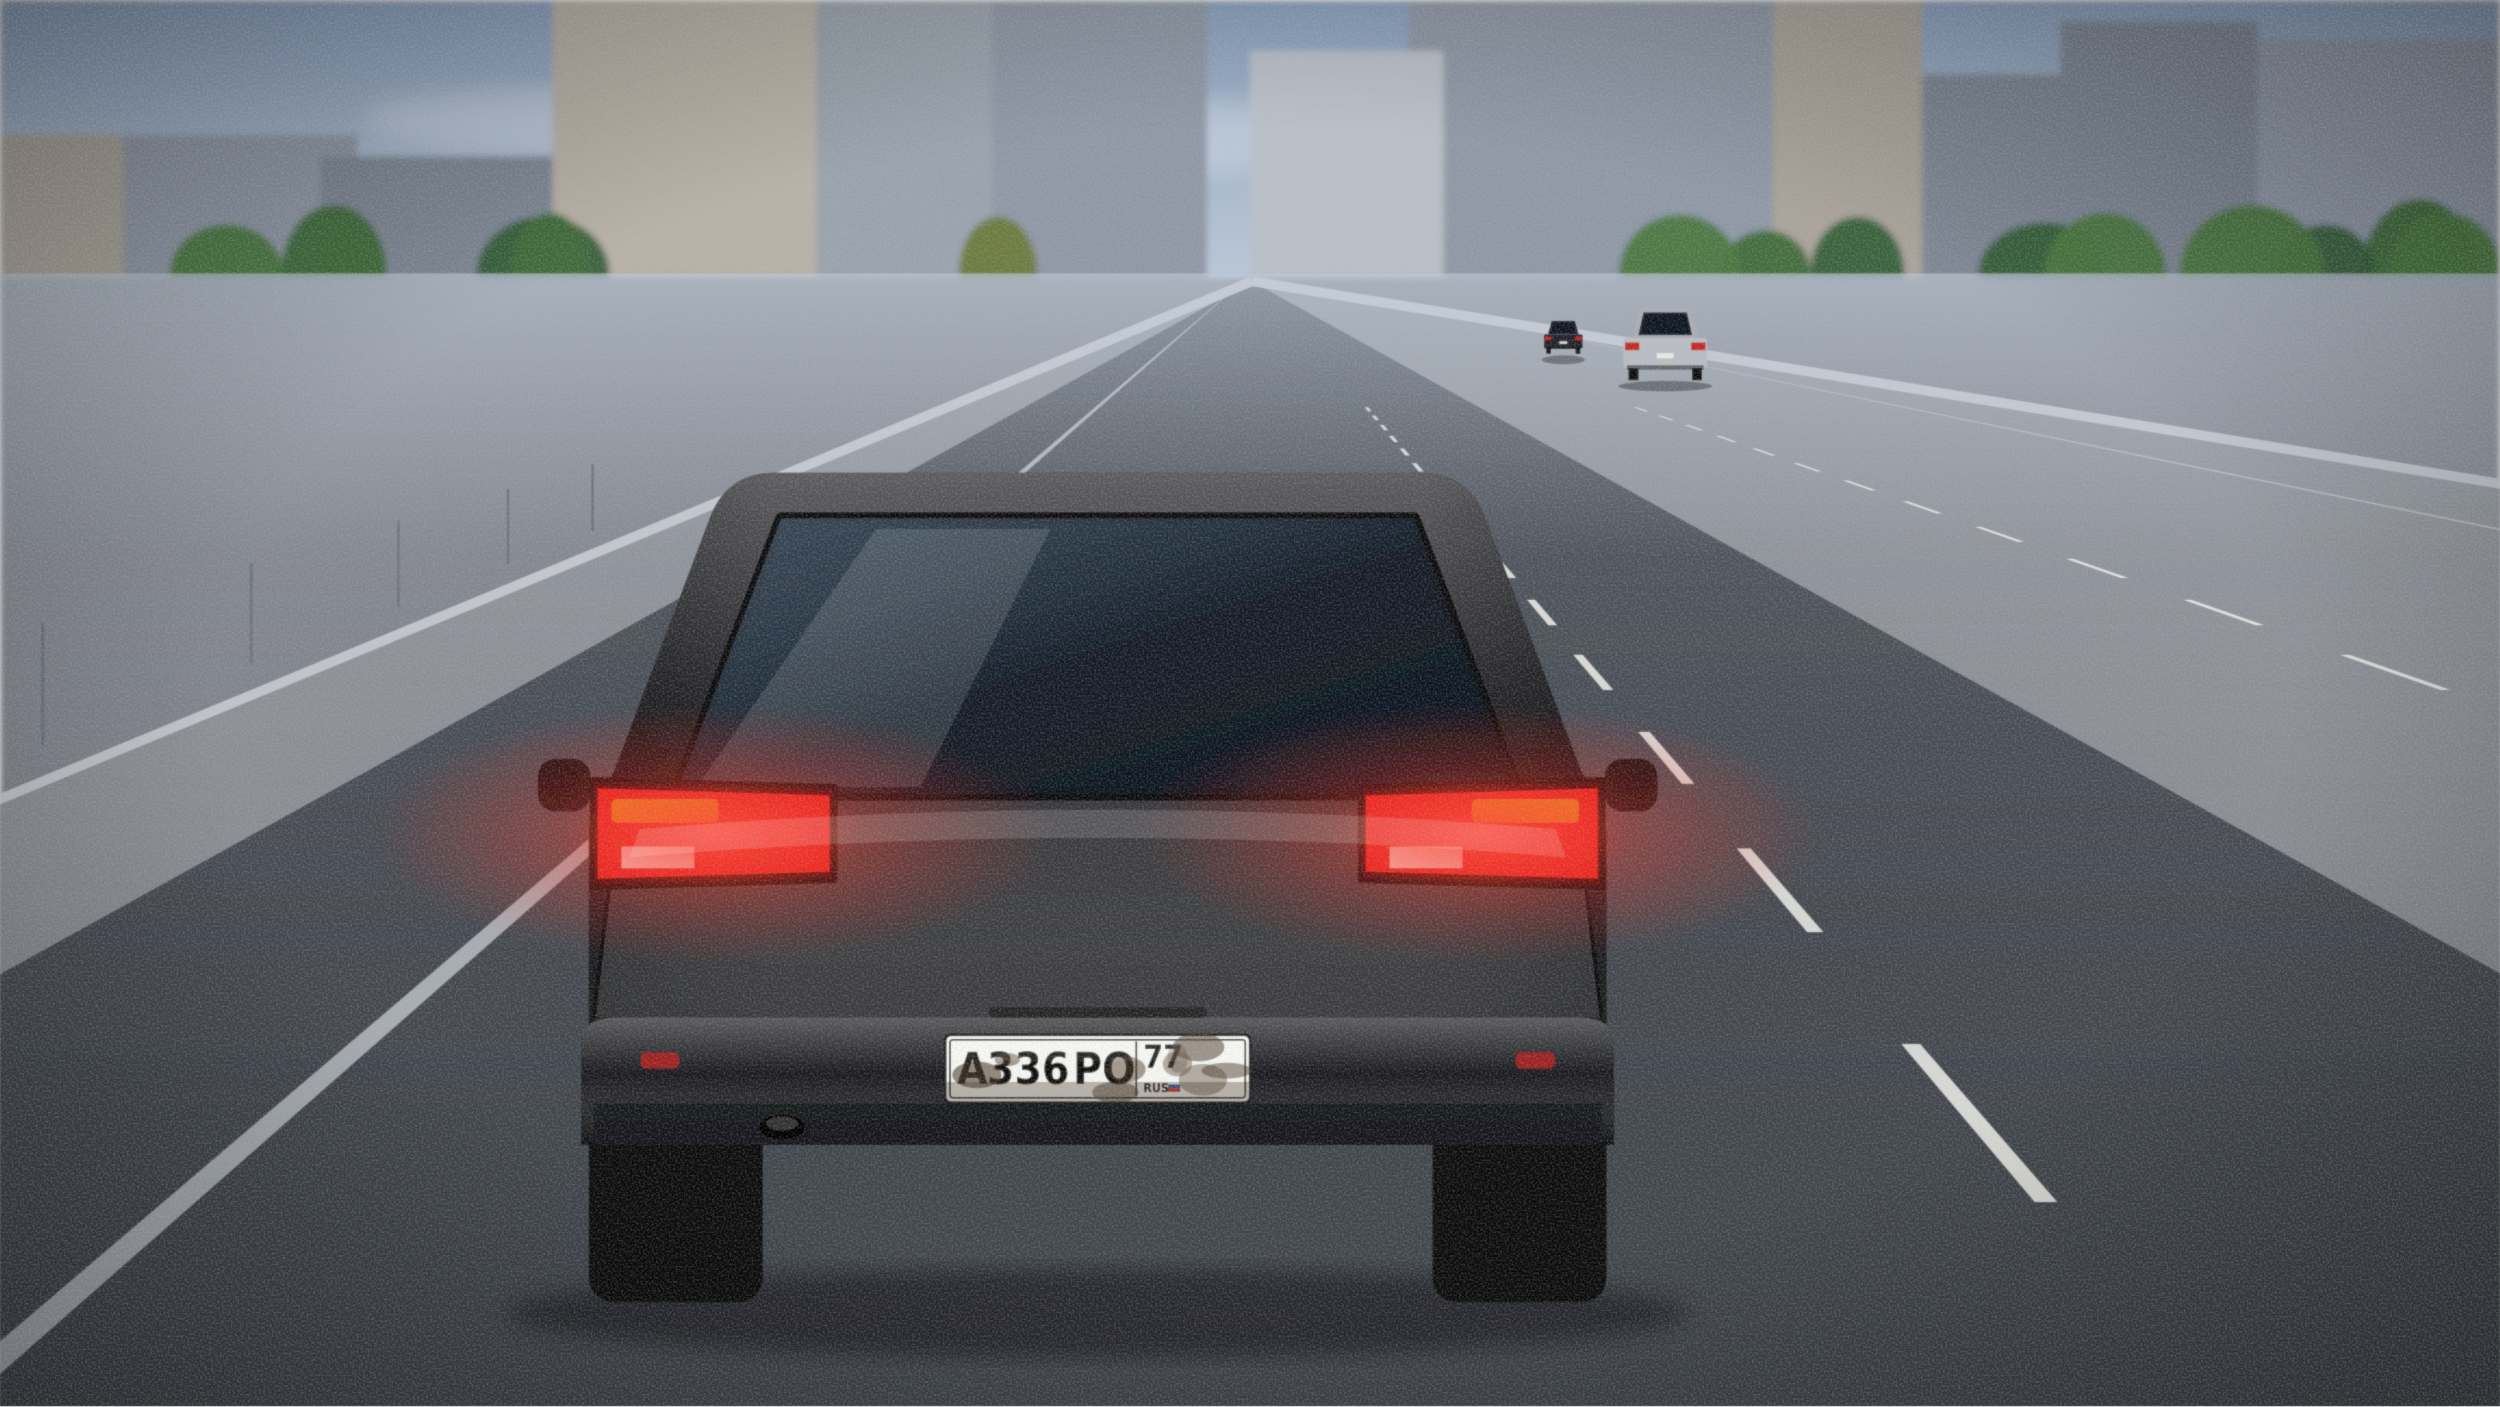
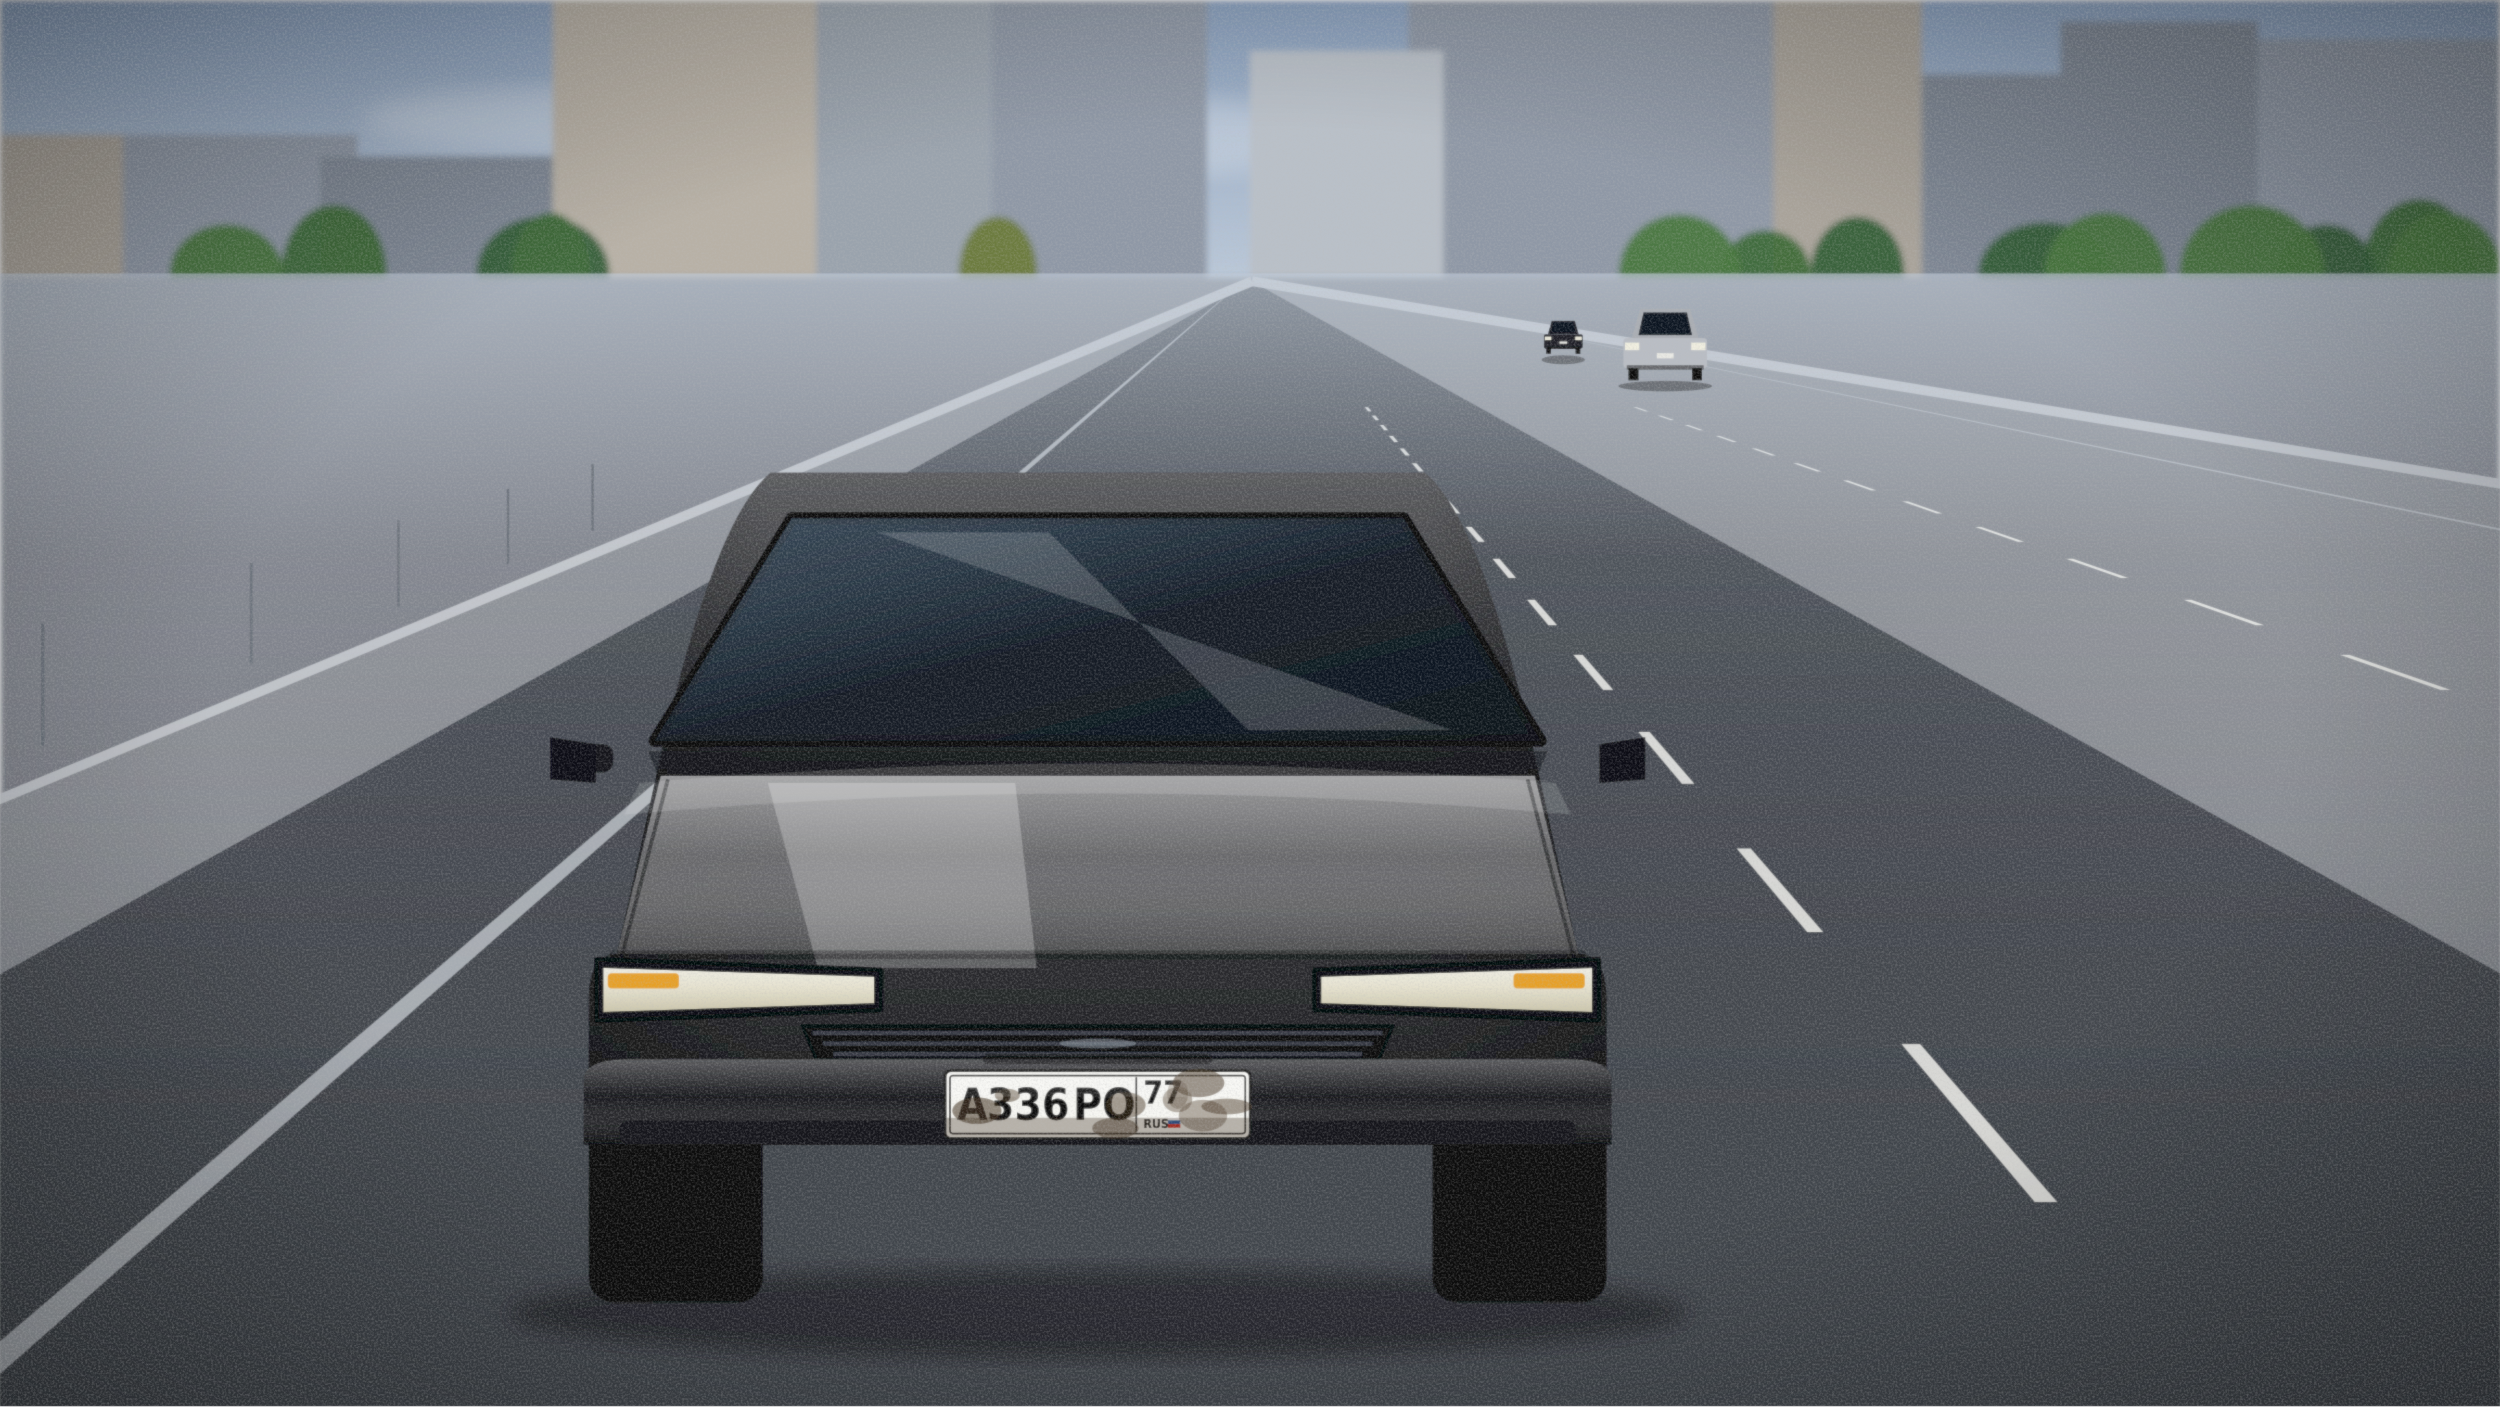
<svg xmlns="http://www.w3.org/2000/svg" viewBox="0 0 1280 720" width="1280" height="720" preserveAspectRatio="xMidYMid slice">
  <defs>
    <linearGradient id="gSky" x1="0" y1="0" x2="0" y2="1">
      <stop offset="0" stop-color="#899fbc" />
      <stop offset="1" stop-color="#c5d1df" />
    </linearGradient>
    <linearGradient id="gBodyV" x1="0" y1="0" x2="0" y2="1">
      <stop offset="0" stop-color="#fff" stop-opacity=".30" />
      <stop offset=".45" stop-color="#fff" stop-opacity=".02" />
      <stop offset="1" stop-color="#000" stop-opacity=".38" />
    </linearGradient>
    <linearGradient id="gBodyH" x1="0" y1="0" x2="1" y2="0">
      <stop offset="0" stop-color="#000" stop-opacity=".32" />
      <stop offset=".18" stop-color="#000" stop-opacity="0" />
      <stop offset=".82" stop-color="#000" stop-opacity="0" />
      <stop offset="1" stop-color="#000" stop-opacity=".32" />
    </linearGradient>
    <linearGradient id="gGlass" x1="0" y1="0" x2="1" y2="1">
      <stop offset="0" stop-color="#8fb3d4" stop-opacity="0.34" />
      <stop offset=".5" stop-color="#1a2735" stop-opacity=".55" />
      <stop offset="1" stop-color="#0b1119" stop-opacity=".75" />
    </linearGradient>
    <radialGradient id="gGlow">
      <stop offset="0" stop-color="#ff4a3a" stop-opacity=".95" />
      <stop offset=".45" stop-color="#ff3a2a" stop-opacity=".35" />
      <stop offset="1" stop-color="#ff2a1a" stop-opacity="0" />
    </radialGradient>
+     <radialGradient id="gGlowW">
+       <stop offset="0" stop-color="#fff6d8" stop-opacity=".95" />
+       <stop offset=".5" stop-color="#ffe9b0" stop-opacity=".35" />
+       <stop offset="1" stop-color="#ffe4a0" stop-opacity="0" />
+     </radialGradient>
+     <linearGradient id="gLamp" x1="0" y1="0" x2="0" y2="1">
+       <stop offset="0" stop-color="#fffdf2" />
+       <stop offset=".45" stop-color="#f4f0dc" />
+       <stop offset="1" stop-color="#d9d3b8" />
+     </linearGradient>
+     <linearGradient id="gHood" x1="0" y1="0" x2="0" y2="1">
+       <stop offset="0" stop-color="#fff" stop-opacity=".34" />
+       <stop offset=".45" stop-color="#fff" stop-opacity=".04" />
+       <stop offset="1" stop-color="#000" stop-opacity=".22" />
+     </linearGradient>
    <linearGradient id="gRoadFade" x1="0" y1="0" x2="0" y2="1">
      <stop offset="0" stop-color="#c5d1df" stop-opacity="0.6" />
      <stop offset=".25" stop-color="#c5d1df" stop-opacity="0.1" />
      <stop offset="1" stop-color="#000" stop-opacity="0" />
    </linearGradient>
    <linearGradient id="gWet" x1="0" y1="0" x2="0" y2="1">
      <stop offset="0" stop-color="#cfd8e6" stop-opacity=".0" />
      <stop offset=".5" stop-color="#cfd8e6" stop-opacity=".22" />
      <stop offset="1" stop-color="#cfd8e6" stop-opacity=".05" />
    </linearGradient>
    <linearGradient id="gFog" x1="0" y1="0" x2="0" y2="1">
      <stop offset="0" stop-color="#d7dadd" stop-opacity=".75" />
      <stop offset=".6" stop-color="#d7dadd" stop-opacity=".42" />
      <stop offset="1" stop-color="#d7dadd" stop-opacity=".18" />
    </linearGradient>
    <radialGradient id="gVig" cx=".5" cy=".5" r=".75">
      <stop offset=".55" stop-color="#000" stop-opacity="0" />
      <stop offset="1" stop-color="#000" stop-opacity="0.42" />
    </radialGradient>
    <filter id="fBlur6">
      <feGaussianBlur stdDeviation="6" />
    </filter>
    <filter id="fBlur2" filterUnits="userSpaceOnUse" x="0" y="0" width="1280" height="720">
      <feGaussianBlur stdDeviation="1.6" />
    </filter>
    <filter id="fSoft" filterUnits="userSpaceOnUse" x="0" y="0" width="1280" height="720">
      <feGaussianBlur stdDeviation="0.55" />
    </filter>
    <filter id="fNoise" x="0" y="0" width="100%" height="100%">
      <feTurbulence type="fractalNoise" baseFrequency="0.9" numOctaves="2" seed="377" />
      <feColorMatrix type="matrix" values="0 0 0 0 0.5 0 0 0 0 0.5 0 0 0 0 0.5 1.6 0 0 0 -0.62" />
    </filter>
  </defs>
  <g filter="url(#fSoft)">
    <g filter="url(#fBlur2)">
      <rect x="0" y="0" width="1280" height="174" fill="url(#gSky)" />
      <ellipse cx="981" cy="97" rx="86" ry="16" fill="#fff" opacity="0.25" filter="url(#fBlur6)" />
      <ellipse cx="597" cy="70" rx="80" ry="20" fill="#fff" opacity="0.25" filter="url(#fBlur6)" />
      <ellipse cx="845" cy="86" rx="104" ry="13" fill="#fff" opacity="0.25" filter="url(#fBlur6)" />
      <ellipse cx="1139" cy="56" rx="123" ry="17" fill="#fff" opacity="0.25" filter="url(#fBlur6)" />
      <ellipse cx="297" cy="61" rx="111" ry="17" fill="#fff" opacity="0.25" filter="url(#fBlur6)" />
      <rect x="0" y="69" width="65" height="81" fill="#a9a39a" />
      <rect x="63" y="69" width="120" height="81" fill="#8f98a6" />
      <rect x="164" y="80" width="128" height="70" fill="#7e8794" />
      <rect x="283" y="-53" width="138" height="203" fill="#b8b1a6" />
      <rect x="418" y="-80" width="98" height="230" fill="#9aa3ad" />
      <rect x="508" y="-69" width="110" height="219" fill="#8f98a6" />
      <rect x="1142" y="20" width="138" height="130" fill="#8f98a6" />
      <rect x="1055" y="11" width="101" height="139" fill="#7e8794" />
      <rect x="984" y="38" width="80" height="112" fill="#7e8794" />
      <rect x="891" y="-50" width="93" height="200" fill="#a9a39a" />
      <rect x="837" y="-42" width="71" height="192" fill="#8f98a6" />
      <rect x="721" y="-37" width="128" height="187" fill="#8f98a6" />
      <rect x="640" y="26" width="99" height="124" fill="#b9c0c8" />
      <ellipse cx="904" cy="140" rx="23" ry="22" fill="#3f6b3a" opacity=".95" />
      <ellipse cx="1047" cy="140" rx="34" ry="26" fill="#35603a" opacity=".95" />
      <ellipse cx="1078" cy="140" rx="31" ry="31" fill="#4a7840" opacity=".95" />
      <ellipse cx="116" cy="140" rx="29" ry="25" fill="#4a7840" opacity=".95" />
      <ellipse cx="860" cy="140" rx="31" ry="30" fill="#4a7840" opacity=".95" />
      <ellipse cx="511" cy="140" rx="20" ry="29" fill="#6b7a3a" opacity=".95" />
      <ellipse cx="951" cy="140" rx="24" ry="29" fill="#35603a" opacity=".95" />
      <ellipse cx="278" cy="140" rx="34" ry="29" fill="#35603a" opacity=".95" />
      <ellipse cx="282" cy="140" rx="20" ry="31" fill="#3f6b3a" opacity=".95" />
      <ellipse cx="1239" cy="140" rx="30" ry="38" fill="#3f6b3a" opacity=".95" />
      <ellipse cx="1191" cy="140" rx="25" ry="25" fill="#35603a" opacity=".95" />
      <ellipse cx="1153" cy="140" rx="37" ry="35" fill="#4a7840" opacity=".95" />
      <ellipse cx="171" cy="140" rx="27" ry="35" fill="#3f6b3a" opacity=".95" />
      <ellipse cx="1252" cy="140" rx="29" ry="31" fill="#4a7840" opacity=".95" />
      <rect x="0" y="142" width="1280" height="720" fill="#7d8088" />
    </g>
    <polygon points="641,144 1680,720 -400,720" fill="#43474e" />
    <polygon points="641,144 -751.7,720 -400,720" fill="#8a8d93" />
    <polygon points="641,144 4191.3,720 1680,720" fill="#8a8d93" />
    <line x1="641" y1="144" x2="-751.7" y2="720" stroke="#c3c6cb" stroke-width="5" />
    <line x1="641" y1="144" x2="4191.3" y2="720" stroke="#c3c6cb" stroke-width="5" />
    <polygon points="634,146 634.2,146 -18.9,720 -38.9,720" fill="#bdc2c8" opacity="0.85" />
    <polygon points="670.2,146 670.3,146 3478.5,720 3458.5,720" fill="#bdc2c8" opacity="0.85" />
    <polygon points="973.6,534.6 983.1,534.6 1053.2,615.4 1041.8,615.4" fill="#f2f2ee" opacity="0.88" />
    <polygon points="889.2,434.4 896.3,434.4 933.4,477.2 925.3,477.2" fill="#f2f2ee" opacity="0.88" />
    <polygon points="838.9,374.8 844.6,374.8 867.5,401.3 861.2,401.3" fill="#f2f2ee" opacity="0.88" />
    <polygon points="805.6,335.3 810.3,335.3 825.9,353.2 820.8,353.2" fill="#f2f2ee" opacity="0.88" />
    <polygon points="781.9,307.1 785.9,307.1 797.2,320.1 792.8,320.1" fill="#f2f2ee" opacity="0.88" />
    <polygon points="764.2,286.1 767.7,286.1 776.2,295.9 772.4,295.9" fill="#f2f2ee" opacity="0.88" />
    <polygon points="750.4,269.8 753.5,269.8 760.2,277.4 756.9,277.4" fill="#f2f2ee" opacity="0.88" />
    <polygon points="739.4,256.7 742.2,256.7 747.6,262.9 744.6,262.9" fill="#f2f2ee" opacity="0.88" />
    <polygon points="730.4,246 732.9,246 737.3,251.1 734.7,251.1" fill="#f2f2ee" opacity="0.88" />
    <polygon points="722.9,237.2 725.2,237.2 728.9,241.4 726.5,241.4" fill="#f2f2ee" opacity="0.88" />
    <polygon points="716.6,229.6 718.7,229.6 721.9,233.2 719.6,233.2" fill="#f2f2ee" opacity="0.88" />
    <polygon points="711.1,223.2 713.2,223.2 715.8,226.3 713.8,226.3" fill="#f2f2ee" opacity="0.88" />
    <polygon points="706.5,217.6 708.3,217.6 710.7,220.3 708.7,220.3" fill="#f2f2ee" opacity="0.88" />
    <polygon points="702.3,212.8 704.1,212.8 706.1,215.1 704.3,215.1" fill="#f2f2ee" opacity="0.88" />
    <polygon points="698.7,208.5 700.4,208.5 702.2,210.6 700.5,210.6" fill="#f2f2ee" opacity="0.88" />
    <polygon points="1766.7,534.6 1776.2,534.6 2008.8,615.4 1997.3,615.4" fill="#f2f2ee" opacity="0.88" />
    <polygon points="1481,434.4 1488.1,434.4 1611.2,477.2 1603,477.2" fill="#f2f2ee" opacity="0.88" />
    <polygon points="1310.9,374.8 1316.6,374.8 1392.7,401.3 1386.4,401.3" fill="#f2f2ee" opacity="0.88" />
    <polygon points="1198.1,335.3 1202.9,335.3 1254.5,353.2 1249.4,353.2" fill="#f2f2ee" opacity="0.88" />
    <polygon points="1117.9,307.1 1121.9,307.1 1159.2,320.1 1154.9,320.1" fill="#f2f2ee" opacity="0.88" />
    <polygon points="1057.8,286.1 1061.3,286.1 1089.6,295.9 1085.8,295.9" fill="#f2f2ee" opacity="0.88" />
    <polygon points="1011.2,269.8 1014.3,269.8 1036.4,277.4 1033.1,277.4" fill="#f2f2ee" opacity="0.88" />
    <polygon points="973.9,256.7 976.8,256.7 994.5,262.9 991.6,262.9" fill="#f2f2ee" opacity="0.88" />
    <polygon points="943.5,246 946.1,246 960.7,251.1 958,251.1" fill="#f2f2ee" opacity="0.88" />
    <polygon points="918.2,237.2 920.5,237.2 932.7,241.4 930.3,241.4" fill="#f2f2ee" opacity="0.88" />
    <polygon points="896.8,229.6 898.9,229.6 909.3,233.2 907,233.2" fill="#f2f2ee" opacity="0.88" />
    <polygon points="878.4,223.2 880.4,223.2 889.3,226.3 887.2,226.3" fill="#f2f2ee" opacity="0.88" />
    <polygon points="862.5,217.6 864.4,217.6 872.1,220.3 870.2,220.3" fill="#f2f2ee" opacity="0.88" />
    <polygon points="848.6,212.8 850.4,212.8 857.2,215.1 855.3,215.1" fill="#f2f2ee" opacity="0.88" />
    <polygon points="836.4,208.5 838,208.5 844,210.6 842.3,210.6" fill="#f2f2ee" opacity="0.88" />
    <rect x="0" y="140" width="1280" height="580" fill="url(#gRoadFade)" />
    <rect x="21" y="319.2" width="1.7" height="62.5" fill="#6c727b" />
    <rect x="127.9" y="288.3" width="1.4" height="51.7" fill="#6c727b" />
    <rect x="203.4" y="266.5" width="1.2" height="44.1" fill="#6c727b" />
    <rect x="259.5" y="250.3" width="1.2" height="38.5" fill="#6c727b" />
    <rect x="302.8" y="237.7" width="1.2" height="34.1" fill="#6c727b" />
    <g transform="translate(800.4 181.2)">
      <ellipse cx="0" cy="3" rx="11.1" ry="2.3" fill="#000" opacity=".33" />
      <rect x="-9.9" y="-10" width="19.8" height="7.1" rx="0.7" fill="#20222a" />
      <path d="M -7.9 -10 L -5.9 -16.9 L 5.9 -16.9 L 7.9 -10 Z" fill="#1d1f27" />
      <path d="M -6.3 -10.7 L -5.1 -16 L 5.1 -16 L 6.3 -10.7 Z" fill="#0f1620" />
-       <rect x="-9.5" y="-8.9" width="3.4" height="1.8" fill="#c4261f" />
-       <rect x="6.1" y="-8.9" width="3.4" height="1.8" fill="#c4261f" />
+       <rect x="-9.5" y="-8.9" width="3.4" height="1.8" fill="#f2f0e2" opacity=".95" />
+       <rect x="6.1" y="-8.9" width="3.4" height="1.8" fill="#f2f0e2" opacity=".95" />
      <rect x="-9.1" y="-3.6" width="18.2" height="1.1" fill="#121317" />
      <rect x="-2" y="-6.4" width="4" height="1.2" fill="#e9e9e4" />
      <rect x="-8.7" y="-2.8" width="2.4" height="2.8" fill="#0d0d0d" />
      <rect x="6.3" y="-2.8" width="2.4" height="2.8" fill="#0d0d0d" />
    </g>
    <g transform="translate(852.6 194.7)">
      <ellipse cx="0" cy="3" rx="24" ry="2.7" fill="#000" opacity=".33" />
      <rect x="-21.4" y="-21.6" width="42.8" height="15.4" rx="1.6" fill="#b9bdc4" />
      <path d="M -17.1 -21.6 L -12.8 -36.6 L 12.8 -36.6 L 17.1 -21.6 Z" fill="#aaaeb4" />
      <path d="M -13.7 -23.1 L -11.1 -34.7 L 11.1 -34.7 L 13.7 -23.1 Z" fill="#0f1620" />
-       <rect x="-20.6" y="-19.3" width="7.3" height="3.9" fill="#c4261f" />
-       <rect x="13.3" y="-19.3" width="7.3" height="3.9" fill="#c4261f" />
+       <rect x="-20.6" y="-19.3" width="7.3" height="3.9" fill="#f2f0e2" opacity=".95" />
+       <rect x="13.3" y="-19.3" width="7.3" height="3.9" fill="#f2f0e2" opacity=".95" />
      <rect x="-19.7" y="-7.7" width="39.4" height="2.3" fill="#66686c" />
      <rect x="-4.3" y="-13.9" width="8.6" height="2.7" fill="#e9e9e4" />
      <rect x="-18.8" y="-6.2" width="5.1" height="6.2" fill="#0d0d0d" />
      <rect x="13.7" y="-6.2" width="5.1" height="6.2" fill="#0d0d0d" />
    </g>
    <g transform="translate(562 666.8) scale(0.9)">
      <ellipse cx="0" cy="6" rx="336" ry="26" fill="#000" opacity="0.38" filter="url(#fBlur6)" />
      <rect x="-289.5" y="-111.7" width="99" height="111.7" rx="14" fill="#0d0d0d" />
      <rect x="-283.5" y="-105.7" width="87" height="10" rx="5" fill="#242424" opacity=".7" />
      <rect x="190.5" y="-111.7" width="99" height="111.7" rx="14" fill="#0d0d0d" />
      <rect x="196.5" y="-105.7" width="87" height="10" rx="5" fill="#242424" opacity=".7" />
-       <path d="M -289.5 -89.7 L -289.5 -263.2 Q -289.5 -283.2 -275.5 -301.2 L -220 -448 Q -210 -472 -184 -472 L 184 -472 Q 210 -472 220 -448 L 275.5 -301.2 Q 289.5 -283.2 289.5 -263.2 L 289.5 -89.7 Z" fill="#15161A" />
-       <path d="M -289.5 -89.7 L -289.5 -263.2 Q -289.5 -283.2 -275.5 -301.2 L -220 -448 Q -210 -472 -184 -472 L 184 -472 Q 210 -472 220 -448 L 275.5 -301.2 Q 289.5 -283.2 289.5 -263.2 L 289.5 -89.7 Z" fill="url(#gBodyV)" />
-       <path d="M -289.5 -89.7 L -289.5 -263.2 Q -289.5 -283.2 -275.5 -301.2 L -220 -448 Q -210 -472 -184 -472 L 184 -472 Q 210 -472 220 -448 L 275.5 -301.2 Q 289.5 -283.2 289.5 -263.2 L 289.5 -89.7 Z" fill="url(#gBodyH)" />
-       <path d="M -240 -289.2 L -180 -446 L 180 -446 L 240 -289.2 Z" fill="#0c1218" stroke="#0c0d0f" stroke-width="7" stroke-linejoin="round" />
-       <path d="M -240 -289.2 L -180 -446 L 180 -446 L 240 -289.2 Z" fill="url(#gGlass)" />
-       <path d="M -126 -440 L -27 -440 L -100.8 -293.2 L -228 -293.2 Z" fill="#fff" opacity="0.13" />
-       <rect x="-318.5" y="-309.2" width="30" height="30" rx="10" fill="#101114" />
-       <rect x="-313.5" y="-303.2" width="20" height="18" rx="7" fill="#0b0e12" opacity=".8" />
-       <rect x="288.5" y="-309.2" width="30" height="30" rx="10" fill="#101114" />
-       <rect x="293.5" y="-303.2" width="20" height="18" rx="7" fill="#0b0e12" opacity=".8" />
-       <path d="M -272.1 -285.2 L 272.1 -285.2 L 286.6 -162.1 L -286.6 -162.1 Z" fill="#6e6f71" opacity=".30" />
-       <line x1="-272.1" y1="-285.2" x2="-286.6" y2="-162.1" stroke="#0c0d0f" stroke-width="2.2" />
-       <line x1="272.1" y1="-285.2" x2="286.6" y2="-162.1" stroke="#0c0d0f" stroke-width="2.2" />
-       <path d="M -287.5 -297.4 L -149.5 -293.4 L -149.5 -240 L -287.5 -236 Z" fill="#2a0707" stroke="#0a0a0a" stroke-width="3" stroke-linejoin="round" />
-       <path d="M -284.5 -292.4 L -152.5 -288.4 L -152.5 -245 L -284.5 -241 Z" fill="#e0201f" opacity="1" stroke-linejoin="round" />
-       <rect x="-276.5" y="-286.3" width="60.7" height="13.5" rx="3" fill="#e69a1a" opacity=".9" />
-       <rect x="-270.9" y="-259.3" width="41.4" height="12.3" fill="#f4f4ee" opacity=".85" />
-       <ellipse cx="-218.5" cy="-266.7" rx="193.2" ry="73.7" fill="url(#gGlow)" opacity="0.95" />
-       <path d="M 287.5 -297.4 L 149.5 -293.4 L 149.5 -240 L 287.5 -236 Z" fill="#2a0707" stroke="#0a0a0a" stroke-width="3" stroke-linejoin="round" />
-       <path d="M 284.5 -292.4 L 152.5 -288.4 L 152.5 -245 L 284.5 -241 Z" fill="#e0201f" opacity="1" stroke-linejoin="round" />
-       <rect x="213" y="-286.3" width="60.7" height="13.5" rx="3" fill="#e69a1a" opacity=".9" />
-       <rect x="166.1" y="-259.3" width="41.4" height="12.3" fill="#f4f4ee" opacity=".85" />
-       <ellipse cx="218.5" cy="-266.7" rx="193.2" ry="73.7" fill="url(#gGlow)" opacity="0.95" />
-       <path d="M -293.8 -89.7 L -293.8 -148.1 Q -293.8 -162.1 -272.1 -162.1 L 272.1 -162.1 Q 293.8 -162.1 293.8 -148.1 L 293.8 -89.7 Z" fill="#15161A" />
-       <path d="M -293.8 -89.7 L -293.8 -148.1 Q -293.8 -162.1 -272.1 -162.1 L 272.1 -162.1 Q 293.8 -162.1 293.8 -148.1 L 293.8 -89.7 Z" fill="url(#gBodyV)" />
-       <path d="M -286.6 -89.7 L -286.6 -113 L 286.6 -113 L 286.6 -89.7 Z" fill="#17181b" opacity=".88" />
-       <rect x="-260" y="-142.1" width="22" height="9" rx="3" fill="#b3201f" opacity=".85" />
-       <rect x="238" y="-142.1" width="22" height="9" rx="3" fill="#b3201f" opacity=".85" />
-       <ellipse cx="-179.5" cy="-99.7" rx="13" ry="7" fill="#050505" />
-       <ellipse cx="-179.5" cy="-101.7" rx="9" ry="4" fill="#5b5b5b" opacity=".5" />
-       <g transform="translate(0 -132.9)">
+       <path d="M -289.5 -89.7 L -289.5 -172.2 Q -289.5 -198.2 -273.5 -198.2 L -248.5 -311.5 Q -218 -446 -186 -472 L 186 -472 Q 218 -446 248.6 -311.5 L 273.5 -198.2 Q 289.5 -198.2 289.5 -172.2 L 289.5 -89.7 Z" fill="#15161A" />
+       <path d="M -289.5 -89.7 L -289.5 -172.2 Q -289.5 -198.2 -273.5 -198.2 L -248.5 -311.5 Q -218 -446 -186 -472 L 186 -472 Q 218 -446 248.6 -311.5 L 273.5 -198.2 Q 289.5 -198.2 289.5 -172.2 L 289.5 -89.7 Z" fill="url(#gBodyV)" />
+       <path d="M -289.5 -89.7 L -289.5 -172.2 Q -289.5 -198.2 -273.5 -198.2 L -248.5 -311.5 Q -218 -446 -186 -472 L 186 -472 Q 218 -446 248.6 -311.5 L 273.5 -198.2 Q 289.5 -198.2 289.5 -172.2 L 289.5 -89.7 Z" fill="url(#gBodyH)" />
+       <path d="M -252 -319.5 L -174 -446 L 174 -446 L 252 -319.5 Z" fill="#0c1218" stroke="#0c0d0f" stroke-width="7" stroke-linejoin="round" />
+       <path d="M -252 -319.5 L -174 -446 L 174 -446 L 252 -319.5 Z" fill="url(#gGlass)" />
+       <path d="M -125.3 -438 L -27.8 -438 L 85.7 -325.5 L 201.6 -325.5 Z" fill="#fff" opacity="0.17" />
+       <path d="M -256 -313.5 L 256 -313.5 L 248.6 -295.5 L -248.5 -295.5 Z" fill="#14161a" opacity=".55" />
+       <path d="M -248.5 -299.5 L -273.5 -198.2 L 273.5 -198.2 L 248.6 -299.5 Z" fill="#6e6f71" opacity=".85" />
+       <path d="M -248.5 -299.5 L -273.5 -198.2 L 273.5 -198.2 L 248.6 -299.5 Z" fill="url(#gHood)" />
+       <path d="M -187.6 -295.5 L -159.2 -190.2 L -34.7 -190.2 L -46.9 -295.5 Z" fill="#fff" opacity="0.26" />
+       <line x1="-271.5" y1="-194.2" x2="-244.5" y2="-297.5" stroke="#0c0d0f" stroke-width="2.2" opacity=".5" />
+       <line x1="271.5" y1="-194.2" x2="244.6" y2="-297.5" stroke="#0c0d0f" stroke-width="2.2" opacity=".5" />
+       <rect x="-277.9" y="-200.2" width="555.8" height="5" rx="2" fill="#000" opacity=".28" />
+       <path d="M -285.5 -317.5 L -311.5 -321.5 L -311.5 -297.5 L -285.5 -295.5 Z" fill="#101114" />
+       <rect x="-293.5" y="-317.5" width="18" height="16" rx="6" fill="#0b0e12" opacity=".85" />
+       <path d="M 285.5 -317.5 L 311.5 -321.5 L 311.5 -297.5 L 285.5 -295.5 Z" fill="#101114" />
+       <rect x="293.5" y="-317.5" width="18" height="16" rx="6" fill="#0b0e12" opacity=".85" />
+       <path d="M -285.2 -195.2 L -123.2 -189.2 L -123.2 -166.2 L -285.2 -160.2 Z" fill="#0e1014" stroke="#05070a" stroke-width="2.5" stroke-linejoin="round" />
+       <path d="M -281.2 -190.2 L -127.2 -185.2 L -127.2 -170.2 L -281.2 -165.2 Z" fill="url(#gLamp)" opacity="0.93" stroke-linejoin="round" />
+       <rect x="-278.7" y="-187.2" width="40.5" height="8.6" rx="2" fill="#e69a1a" opacity=".92" />
+       <path d="M 285.2 -195.2 L 123.2 -189.2 L 123.2 -166.2 L 285.2 -160.2 Z" fill="#0e1014" stroke="#05070a" stroke-width="2.5" stroke-linejoin="round" />
+       <path d="M 281.2 -190.2 L 127.2 -185.2 L 127.2 -170.2 L 281.2 -165.2 Z" fill="url(#gLamp)" opacity="0.93" stroke-linejoin="round" />
+       <rect x="236.6" y="-187.2" width="40.5" height="8.6" rx="2" fill="#e69a1a" opacity=".92" />
+       <path d="M -168 -157.2 L 168 -157.2 L 159.6 -137.3 L -159.6 -137.3 Z" fill="#0b0d11" stroke="#05070a" stroke-width="2" />
+       <line x1="-162.1" y1="-153.2" x2="162.1" y2="-153.2" stroke="#454b55" stroke-width="2.4" opacity=".75" />
+       <line x1="-156.2" y1="-147.2" x2="156.2" y2="-147.2" stroke="#454b55" stroke-width="2.4" opacity=".75" />
+       <line x1="-150.4" y1="-141.3" x2="150.4" y2="-141.3" stroke="#454b55" stroke-width="2.4" opacity=".75" />
+       <ellipse cx="0" cy="-147.2" rx="21.8" ry="2.7" fill="#9aa3ae" opacity=".5" />
+       <path d="M -292.4 -89.7 L -292.4 -126.3 Q -292.4 -138.3 -266.3 -138.3 L 266.3 -138.3 Q 292.4 -138.3 292.4 -126.3 L 292.4 -89.7 Z" fill="#15161A" />
+       <path d="M -292.4 -89.7 L -292.4 -126.3 Q -292.4 -138.3 -266.3 -138.3 L 266.3 -138.3 Q 292.4 -138.3 292.4 -126.3 L 292.4 -89.7 Z" fill="url(#gBodyV)" />
+       <rect x="-272.1" y="-103.4" width="544.3" height="13.7" rx="5" fill="#15171b" opacity=".9" />
+       <g transform="translate(0 -112.5) scale(1)">
        <g>
          <rect x="-87.5" y="-20" width="175" height="40" rx="3.5" fill="#1b1b1b" />
          <rect x="-86" y="-18.5" width="172" height="37" rx="2.6" fill="#f6f6f2" />
          <rect x="-84" y="-16.5" width="168" height="33" rx="1.6" fill="none" stroke="#0a0a0a" stroke-width="0.9" />
          <text x="-80" y="8.6" font-size="25" font-family="'Arial Narrow','Liberation Sans Narrow','DejaVu Sans Condensed',Arial,sans-serif" font-weight="700" fill="#0a0a0a" textLength="14.5" lengthAdjust="spacingAndGlyphs">А</text>
          <text x="-63" y="8.6" font-size="25" font-family="'Arial Narrow','Liberation Sans Narrow','DejaVu Sans Condensed',Arial,sans-serif" font-weight="700" fill="#0a0a0a" textLength="46" lengthAdjust="spacingAndGlyphs">336</text>
          <text x="-14" y="8.6" font-size="25" font-family="'Arial Narrow','Liberation Sans Narrow','DejaVu Sans Condensed',Arial,sans-serif" font-weight="700" fill="#0a0a0a" textLength="31" lengthAdjust="spacingAndGlyphs">РО</text>
          <line x1="22" y1="-15.5" x2="22" y2="15.5" stroke="#0a0a0a" stroke-width="0.9" />
          <text x="26" y="-0.6" font-size="18" font-family="'Arial Narrow','Liberation Sans Narrow','DejaVu Sans Condensed',Arial,sans-serif" font-weight="700" fill="#0a0a0a" textLength="20" lengthAdjust="spacingAndGlyphs">77</text>
          <text x="26" y="13.3" font-size="7" font-family="'Arial Narrow','Liberation Sans Narrow','DejaVu Sans Condensed',Arial,sans-serif" font-weight="700" fill="#0a0a0a" textLength="12" lengthAdjust="spacingAndGlyphs">RUS</text>
          <rect x="40" y="6.9" width="7" height="2.1" fill="#fff" />
          <rect x="40" y="9" width="7" height="2.1" fill="#1c57a5" />
          <rect x="40" y="11.1" width="7" height="2.1" fill="#d52b1e" />
          <ellipse cx="73.4" cy="1.1" rx="14.4" ry="4.5" fill="#4a3a28" opacity="0.5" />
          <ellipse cx="45.4" cy="-2.8" rx="8.4" ry="7.2" fill="#4a3a28" opacity="0.4" />
          <ellipse cx="59.9" cy="6.3" rx="13.8" ry="9" fill="#4a3a28" opacity="0.4" />
          <ellipse cx="10.1" cy="13.4" rx="13.2" ry="6" fill="#4a3a28" opacity="0.5" />
          <ellipse cx="-51.4" cy="-5.2" rx="7.2" ry="3.8" fill="#4a3a28" opacity="0.5" />
          <ellipse cx="57.4" cy="-12.3" rx="14.7" ry="8.1" fill="#4a3a28" opacity="0.6" />
          <ellipse cx="16" cy="0.3" rx="11.3" ry="7.4" fill="#4a3a28" opacity="0.5" />
          <ellipse cx="45.5" cy="-6" rx="5.9" ry="8.4" fill="#4a3a28" opacity="0.3" />
          <ellipse cx="-68.7" cy="3.5" rx="14" ry="7.6" fill="#4a3a28" opacity="0.6" />
          <rect x="-86" y="7.5" width="172" height="11" fill="#3a2d1e" opacity=".34" />
          <rect x="-86" y="-18.5" width="172" height="14.1" rx="2.6" fill="#fff" opacity="0.12" />
        </g>
      </g>
-       <rect x="-62" y="-167.9" width="124" height="6" rx="3" fill="#0e0e10" opacity=".5" />
-       <path d="M -260.5 -269.2 Q 0 -291.2 260.6 -269.2 L 266.3 -253.2 Q 0 -275.2 -266.3 -253.2 Z" fill="#fff" opacity="0.16" />
+       <rect x="-65.4" y="-141.4" width="130.9" height="5.9" rx="3" fill="#0e0e10" opacity=".45" />
+       <path d="M -260.5 -295.5 Q 0 -317.5 260.6 -295.5 L 269.2 -277.5 Q 0 -301.5 -269.2 -277.5 Z" fill="#fff" opacity="0.15" />
    </g>
  </g>
  <rect width="1280" height="720" fill="url(#gVig)" />
  <rect width="1280" height="720" filter="url(#fNoise)" opacity="0.32" />
  <rect width="1280" height="720" fill="#000" opacity="0" />
</svg>
